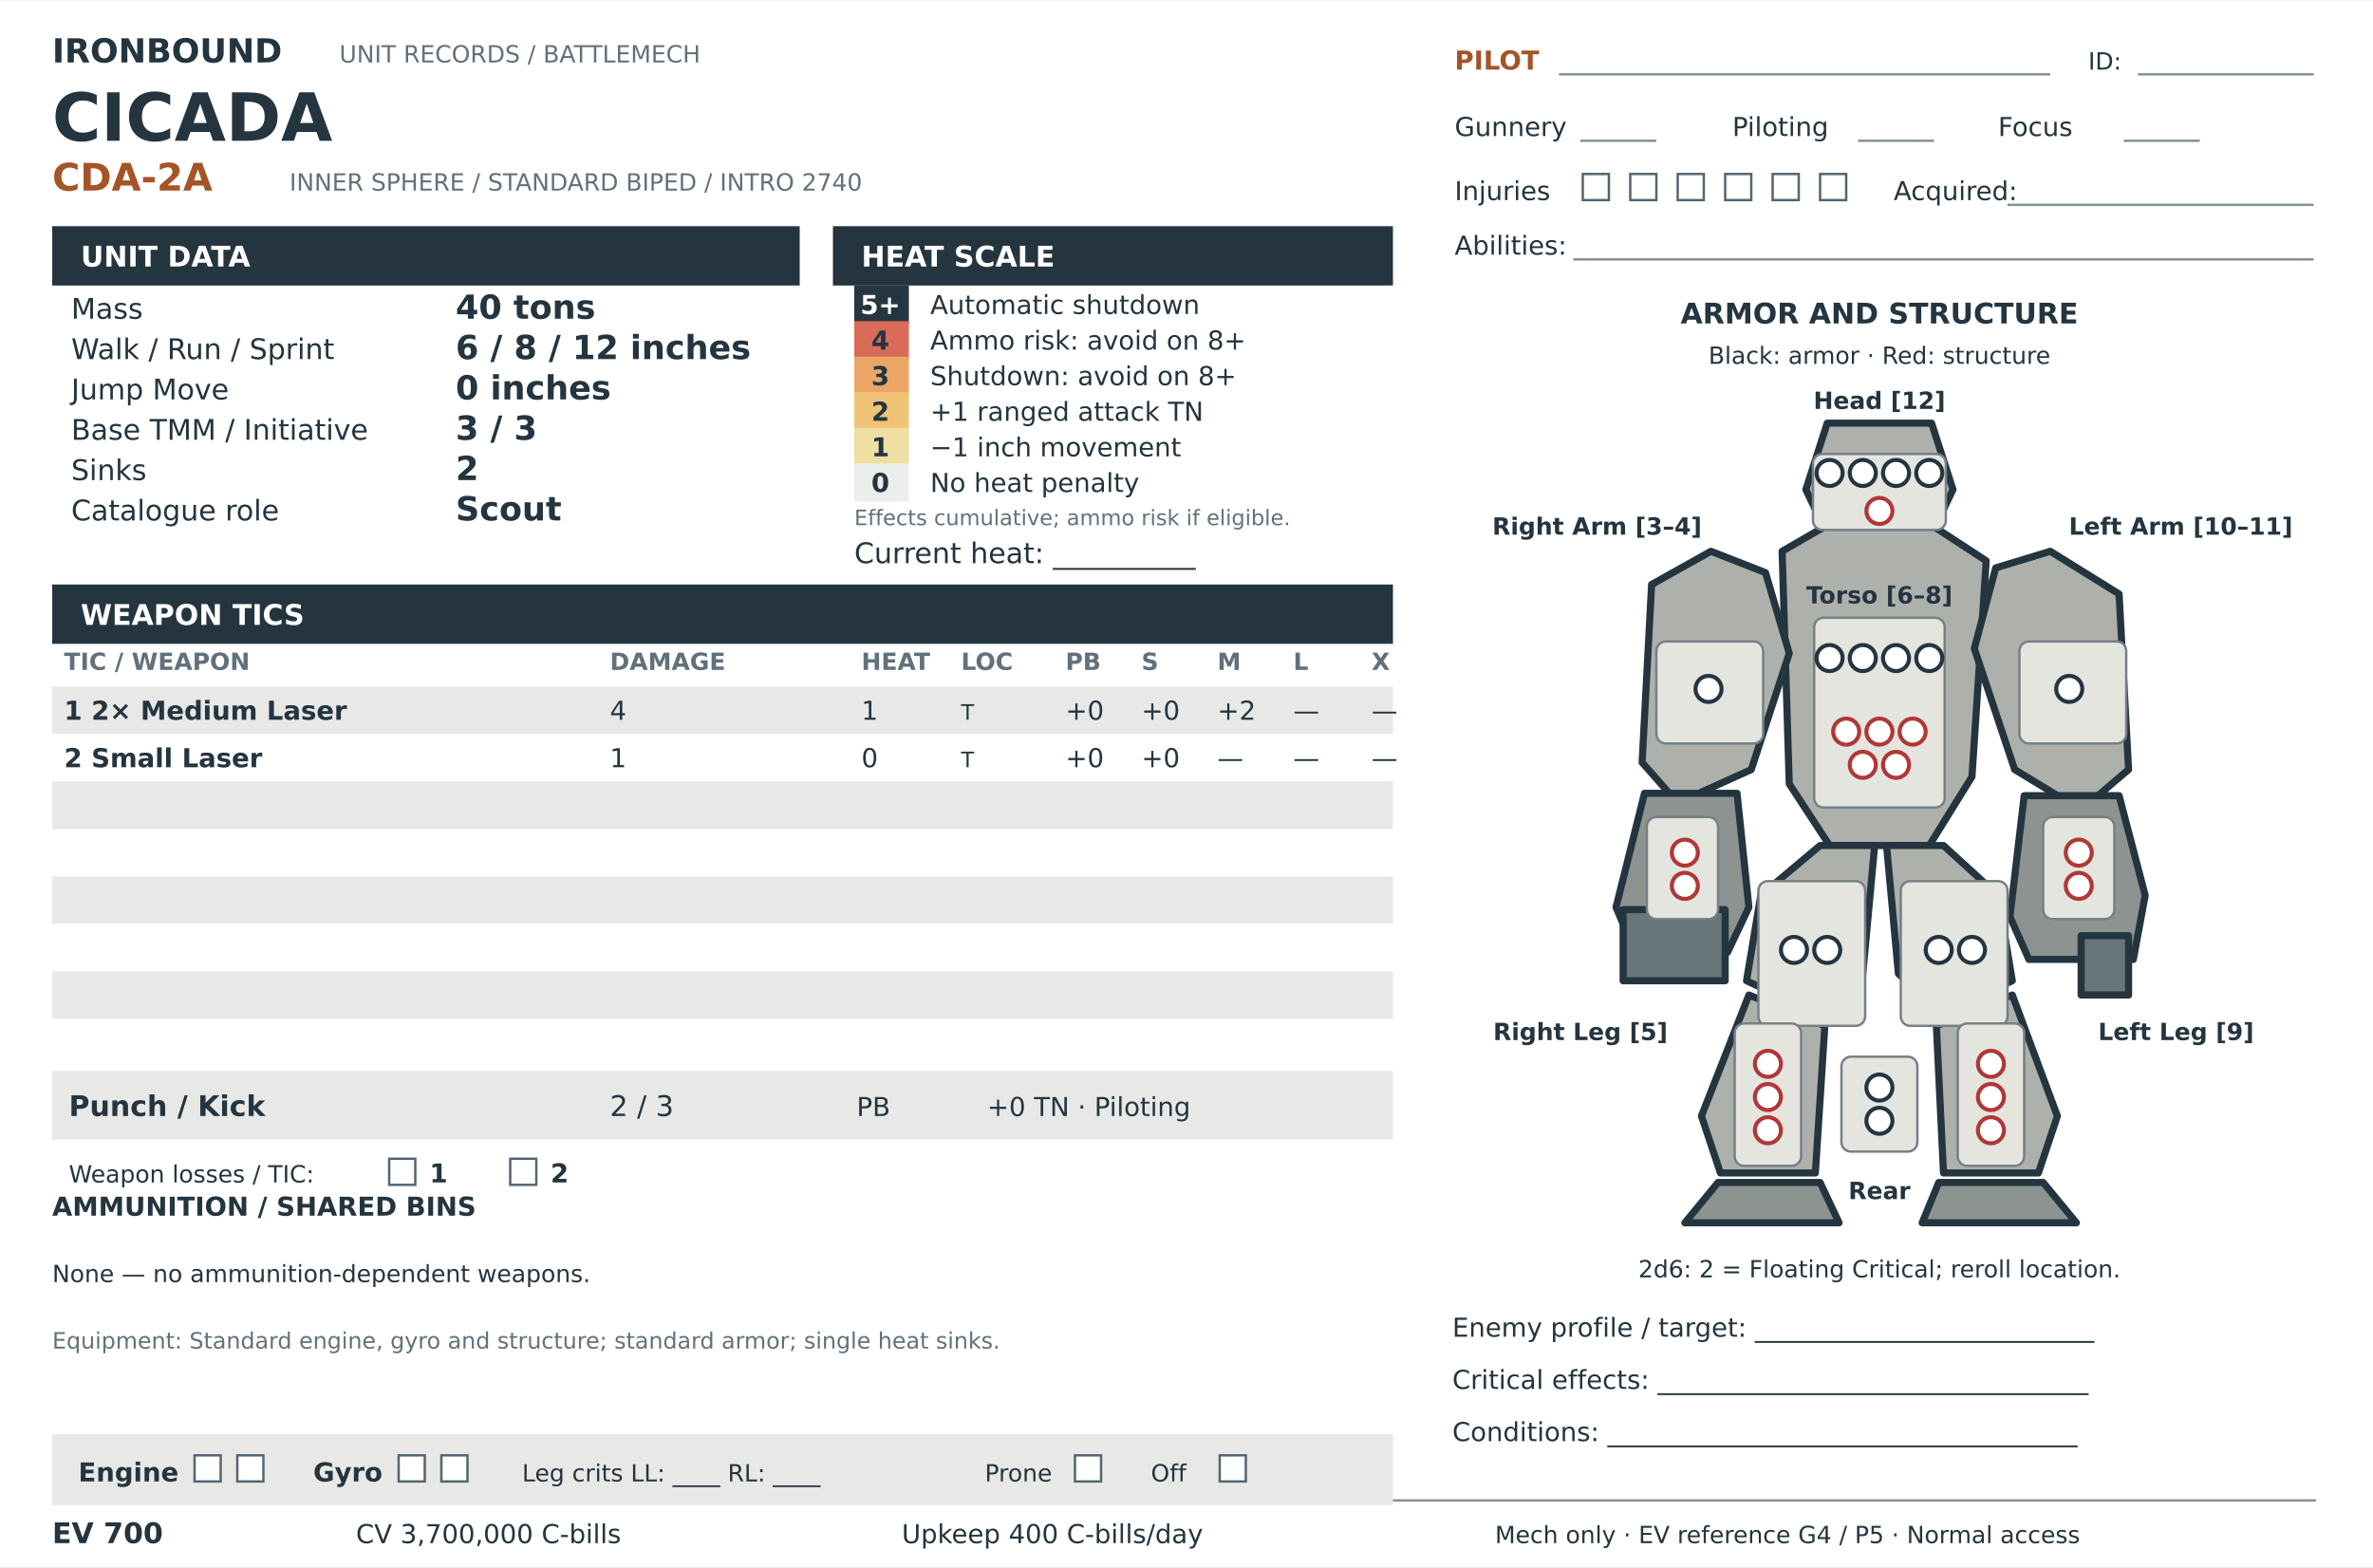
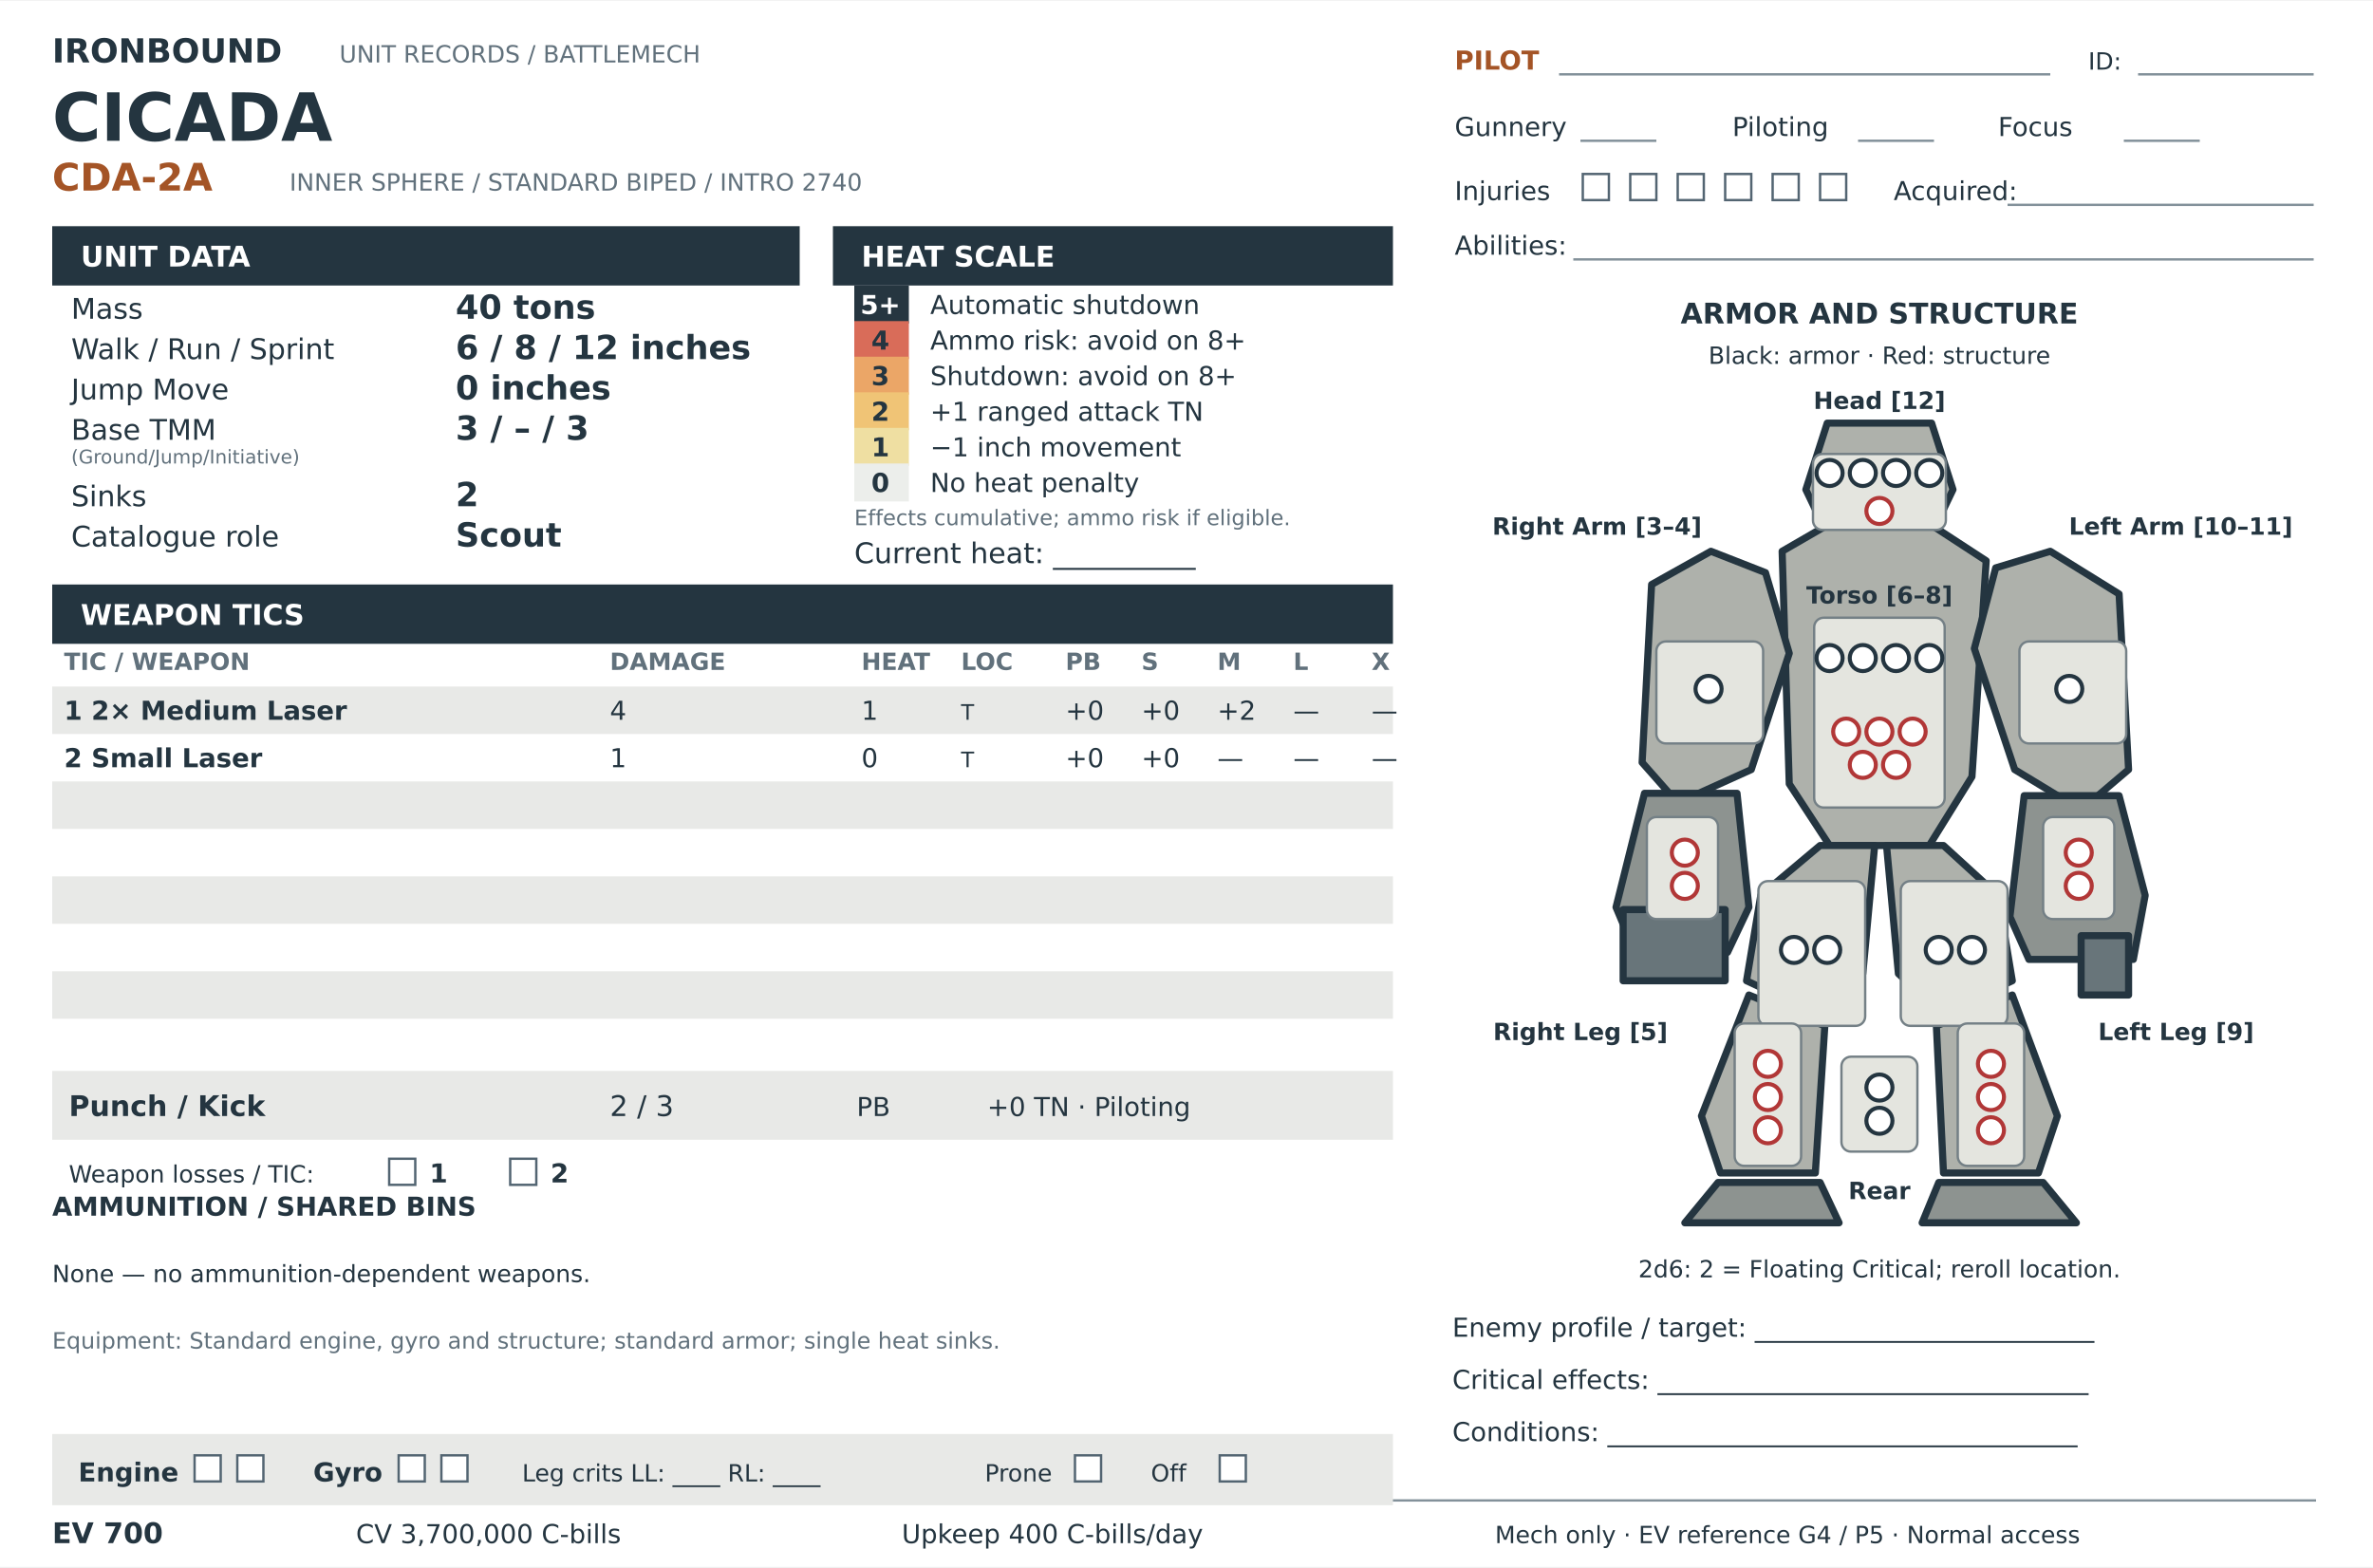
<svg xmlns="http://www.w3.org/2000/svg" width="277mm" height="183mm" viewBox="0 0 1000 660" role="img" aria-labelledby="title desc">
  <g font-family="Arial, Helvetica, sans-serif">
    <rect x="0" y="0" width="1000" height="660" rx="0" fill="#fff" stroke="none" />
    <text x="22" y="26" font-family="DejaVu Sans, Arial, sans-serif" font-size="14" font-weight="bold" fill="#243540" text-anchor="start">IRONBOUND</text>
    <text x="143" y="26" font-family="DejaVu Sans, Arial, sans-serif" font-size="10" fill="#61717c" text-anchor="start">UNIT RECORDS / BATTLEMECH</text>
    <text x="22" y="59" font-family="DejaVu Sans, Arial, sans-serif" font-size="28" font-weight="bold" fill="#243540" text-anchor="start">CICADA</text>
    <text x="22" y="80" font-family="DejaVu Sans, Arial, sans-serif" font-size="16" font-weight="bold" fill="#a45426" text-anchor="start">CDA-2A</text>
    <text x="122" y="80" font-family="DejaVu Sans, Arial, sans-serif" font-size="10" fill="#61717c" text-anchor="start">INNER SPHERE / STANDARD BIPED / INTRO 2740</text>
    <text x="613" y="29" font-family="DejaVu Sans, Arial, sans-serif" font-size="11" font-weight="bold" fill="#a45426" text-anchor="start">PILOT</text>
    <path d="M657 31H864" fill="none" stroke="#83919a" />
    <text x="880" y="29" font-family="DejaVu Sans, Arial, sans-serif" font-size="10" fill="#243540" text-anchor="start">ID:</text>
    <path d="M901 31H975" fill="none" stroke="#83919a" />
    <text x="613" y="57" font-family="DejaVu Sans, Arial, sans-serif" font-size="11" fill="#243540" text-anchor="start">Gunnery</text>
    <path d="M666 59H698" fill="none" stroke="#83919a" />
    <text x="730" y="57" font-family="DejaVu Sans, Arial, sans-serif" font-size="11" fill="#243540" text-anchor="start">Piloting</text>
    <path d="M783 59H815" fill="none" stroke="#83919a" />
    <text x="842" y="57" font-family="DejaVu Sans, Arial, sans-serif" font-size="11" fill="#243540" text-anchor="start">Focus</text>
    <path d="M895 59H927" fill="none" stroke="#83919a" />
    <text x="613" y="84" font-family="DejaVu Sans, Arial, sans-serif" font-size="11" fill="#243540" text-anchor="start">Injuries</text>
    <rect x="667" y="73" width="11" height="11" rx="0" fill="#fff" stroke="#536572" />
    <rect x="687" y="73" width="11" height="11" rx="0" fill="#fff" stroke="#536572" />
    <rect x="707" y="73" width="11" height="11" rx="0" fill="#fff" stroke="#536572" />
    <rect x="727" y="73" width="11" height="11" rx="0" fill="#fff" stroke="#536572" />
    <rect x="747" y="73" width="11" height="11" rx="0" fill="#fff" stroke="#536572" />
    <rect x="767" y="73" width="11" height="11" rx="0" fill="#fff" stroke="#536572" />
    <text x="798" y="84" font-family="DejaVu Sans, Arial, sans-serif" font-size="11" fill="#243540" text-anchor="start">Acquired:</text>
    <path d="M846 86H975" fill="none" stroke="#83919a" />
    <text x="613" y="107" font-family="DejaVu Sans, Arial, sans-serif" font-size="11" fill="#243540" text-anchor="start">Abilities:</text>
    <path d="M663 109H975" fill="none" stroke="#83919a" />
    <rect x="22" y="95" width="315" height="25" rx="0" fill="#243540" stroke="none" />
    <text x="34" y="112" font-family="DejaVu Sans, Arial, sans-serif" font-size="12" font-weight="bold" fill="#fff" text-anchor="start">UNIT DATA</text>
    <rect x="351" y="95" width="236" height="25" rx="0" fill="#243540" stroke="none" />
    <text x="363" y="112" font-family="DejaVu Sans, Arial, sans-serif" font-size="12" font-weight="bold" fill="#fff" text-anchor="start">HEAT SCALE</text>
    <text x="30" y="134" font-family="DejaVu Sans, Arial, sans-serif" font-size="12" fill="#243540" text-anchor="start">Mass</text>
    <text x="192" y="134" font-family="DejaVu Sans, Arial, sans-serif" font-size="14" font-weight="bold" fill="#243540" text-anchor="start">40 tons</text>
    <text x="30" y="151" font-family="DejaVu Sans, Arial, sans-serif" font-size="12" fill="#243540" text-anchor="start">Walk / Run / Sprint</text>
    <text x="192" y="151" font-family="DejaVu Sans, Arial, sans-serif" font-size="14" font-weight="bold" fill="#243540" text-anchor="start">6 / 8 / 12 inches</text>
    <text x="30" y="168" font-family="DejaVu Sans, Arial, sans-serif" font-size="12" fill="#243540" text-anchor="start">Jump Move</text>
    <text x="192" y="168" font-family="DejaVu Sans, Arial, sans-serif" font-size="14" font-weight="bold" fill="#243540" text-anchor="start">0 inches</text>
-     <text x="30" y="185" font-family="DejaVu Sans, Arial, sans-serif" font-size="12" fill="#243540" text-anchor="start">Base TMM / Initiative</text>
-     <text x="192" y="185" font-family="DejaVu Sans, Arial, sans-serif" font-size="14" font-weight="bold" fill="#243540" text-anchor="start">3 / 3</text>
-     <text x="30" y="202" font-family="DejaVu Sans, Arial, sans-serif" font-size="12" fill="#243540" text-anchor="start">Sinks</text>
-     <text x="192" y="202" font-family="DejaVu Sans, Arial, sans-serif" font-size="14" font-weight="bold" fill="#243540" text-anchor="start">2</text>
-     <text x="30" y="219" font-family="DejaVu Sans, Arial, sans-serif" font-size="12" fill="#243540" text-anchor="start">Catalogue role</text>
-     <text x="192" y="219" font-family="DejaVu Sans, Arial, sans-serif" font-size="14" font-weight="bold" fill="#243540" text-anchor="start">Scout</text>
+     <text x="30" y="185" font-family="DejaVu Sans, Arial, sans-serif" font-size="12" fill="#243540" text-anchor="start">Base TMM</text>
+     <text x="30" y="195" font-family="DejaVu Sans, Arial, sans-serif" font-size="8" fill="#61717c" text-anchor="start">(Ground/Jump/Initiative)</text>
+     <text x="192" y="185" font-family="DejaVu Sans, Arial, sans-serif" font-size="14" font-weight="bold" fill="#243540" text-anchor="start">3 / – / 3</text>
+     <text x="30" y="213" font-family="DejaVu Sans, Arial, sans-serif" font-size="12" fill="#243540" text-anchor="start">Sinks</text>
+     <text x="192" y="213" font-family="DejaVu Sans, Arial, sans-serif" font-size="14" font-weight="bold" fill="#243540" text-anchor="start">2</text>
+     <text x="30" y="230" font-family="DejaVu Sans, Arial, sans-serif" font-size="12" fill="#243540" text-anchor="start">Catalogue role</text>
+     <text x="192" y="230" font-family="DejaVu Sans, Arial, sans-serif" font-size="14" font-weight="bold" fill="#243540" text-anchor="start">Scout</text>
    <rect x="360" y="120" width="23" height="16" rx="0" fill="#263640" stroke="none" />
    <text x="371" y="132" font-family="DejaVu Sans, Arial, sans-serif" font-size="11" font-weight="bold" fill="#fff" text-anchor="middle">5+</text>
    <text x="392" y="132" font-family="DejaVu Sans, Arial, sans-serif" font-size="11" fill="#243540" text-anchor="start">Automatic shutdown</text>
    <rect x="360" y="135" width="23" height="16" rx="0" fill="#d96c59" stroke="none" />
    <text x="371" y="147" font-family="DejaVu Sans, Arial, sans-serif" font-size="11" font-weight="bold" fill="#243540" text-anchor="middle">4</text>
    <text x="392" y="147" font-family="DejaVu Sans, Arial, sans-serif" font-size="11" fill="#243540" text-anchor="start">Ammo risk: avoid on 8+</text>
    <rect x="360" y="150" width="23" height="16" rx="0" fill="#eba667" stroke="none" />
    <text x="371" y="162" font-family="DejaVu Sans, Arial, sans-serif" font-size="11" font-weight="bold" fill="#243540" text-anchor="middle">3</text>
    <text x="392" y="162" font-family="DejaVu Sans, Arial, sans-serif" font-size="11" fill="#243540" text-anchor="start">Shutdown: avoid on 8+</text>
    <rect x="360" y="165" width="23" height="16" rx="0" fill="#f0c476" stroke="none" />
    <text x="371" y="177" font-family="DejaVu Sans, Arial, sans-serif" font-size="11" font-weight="bold" fill="#243540" text-anchor="middle">2</text>
    <text x="392" y="177" font-family="DejaVu Sans, Arial, sans-serif" font-size="11" fill="#243540" text-anchor="start">+1 ranged attack TN</text>
    <rect x="360" y="180" width="23" height="16" rx="0" fill="#efdfa2" stroke="none" />
    <text x="371" y="192" font-family="DejaVu Sans, Arial, sans-serif" font-size="11" font-weight="bold" fill="#243540" text-anchor="middle">1</text>
    <text x="392" y="192" font-family="DejaVu Sans, Arial, sans-serif" font-size="11" fill="#243540" text-anchor="start">−1 inch movement</text>
    <rect x="360" y="195" width="23" height="16" rx="0" fill="#eceeeb" stroke="none" />
    <text x="371" y="207" font-family="DejaVu Sans, Arial, sans-serif" font-size="11" font-weight="bold" fill="#243540" text-anchor="middle">0</text>
    <text x="392" y="207" font-family="DejaVu Sans, Arial, sans-serif" font-size="11" fill="#243540" text-anchor="start">No heat penalty</text>
    <text x="360" y="221" font-family="DejaVu Sans, Arial, sans-serif" font-size="9" fill="#61717c" text-anchor="start">Effects cumulative; ammo risk if eligible.</text>
    <text x="360" y="237" font-family="DejaVu Sans, Arial, sans-serif" font-size="12" fill="#243540" text-anchor="start">Current heat: __________</text>
    <rect x="22" y="246" width="565" height="25" rx="0" fill="#243540" stroke="none" />
    <text x="34" y="263" font-family="DejaVu Sans, Arial, sans-serif" font-size="12" font-weight="bold" fill="#fff" text-anchor="start">WEAPON TICS</text>
    <text x="27" y="282" font-family="DejaVu Sans, Arial, sans-serif" font-size="10" font-weight="bold" fill="#61717c" text-anchor="start">TIC / WEAPON</text>
    <text x="257" y="282" font-family="DejaVu Sans, Arial, sans-serif" font-size="10" font-weight="bold" fill="#61717c" text-anchor="start">DAMAGE</text>
    <text x="363" y="282" font-family="DejaVu Sans, Arial, sans-serif" font-size="10" font-weight="bold" fill="#61717c" text-anchor="start">HEAT</text>
    <text x="405" y="282" font-family="DejaVu Sans, Arial, sans-serif" font-size="10" font-weight="bold" fill="#61717c" text-anchor="start">LOC</text>
    <text x="449" y="282" font-family="DejaVu Sans, Arial, sans-serif" font-size="10" font-weight="bold" fill="#61717c" text-anchor="start">PB</text>
    <text x="481" y="282" font-family="DejaVu Sans, Arial, sans-serif" font-size="10" font-weight="bold" fill="#61717c" text-anchor="start">S</text>
    <text x="513" y="282" font-family="DejaVu Sans, Arial, sans-serif" font-size="10" font-weight="bold" fill="#61717c" text-anchor="start">M</text>
    <text x="545" y="282" font-family="DejaVu Sans, Arial, sans-serif" font-size="10" font-weight="bold" fill="#61717c" text-anchor="start">L</text>
    <text x="578" y="282" font-family="DejaVu Sans, Arial, sans-serif" font-size="10" font-weight="bold" fill="#61717c" text-anchor="start">X</text>
    <rect x="22" y="289" width="565" height="20" rx="0" fill="#e8e9e7" stroke="none" />
    <text x="27" y="303" font-family="DejaVu Sans, Arial, sans-serif" font-size="11" font-weight="bold" fill="#243540" text-anchor="start">1  2× Medium Laser</text>
    <text x="257" y="303" font-family="DejaVu Sans, Arial, sans-serif" font-size="11" fill="#243540" text-anchor="start">4</text>
    <text x="363" y="303" font-family="DejaVu Sans, Arial, sans-serif" font-size="11" fill="#243540" text-anchor="start">1</text>
    <text x="405" y="303" font-family="DejaVu Sans, Arial, sans-serif" font-size="9" fill="#243540" text-anchor="start">T</text>
    <text x="449" y="303" font-family="DejaVu Sans, Arial, sans-serif" font-size="11" fill="#243540" text-anchor="start">+0</text>
    <text x="481" y="303" font-family="DejaVu Sans, Arial, sans-serif" font-size="11" fill="#243540" text-anchor="start">+0</text>
    <text x="513" y="303" font-family="DejaVu Sans, Arial, sans-serif" font-size="11" fill="#243540" text-anchor="start">+2</text>
    <text x="545" y="303" font-family="DejaVu Sans, Arial, sans-serif" font-size="11" fill="#243540" text-anchor="start">—</text>
    <text x="578" y="303" font-family="DejaVu Sans, Arial, sans-serif" font-size="11" fill="#243540" text-anchor="start">—</text>
    <text x="27" y="323" font-family="DejaVu Sans, Arial, sans-serif" font-size="11" font-weight="bold" fill="#243540" text-anchor="start">2  Small Laser</text>
    <text x="257" y="323" font-family="DejaVu Sans, Arial, sans-serif" font-size="11" fill="#243540" text-anchor="start">1</text>
    <text x="363" y="323" font-family="DejaVu Sans, Arial, sans-serif" font-size="11" fill="#243540" text-anchor="start">0</text>
    <text x="405" y="323" font-family="DejaVu Sans, Arial, sans-serif" font-size="9" fill="#243540" text-anchor="start">T</text>
    <text x="449" y="323" font-family="DejaVu Sans, Arial, sans-serif" font-size="11" fill="#243540" text-anchor="start">+0</text>
    <text x="481" y="323" font-family="DejaVu Sans, Arial, sans-serif" font-size="11" fill="#243540" text-anchor="start">+0</text>
    <text x="513" y="323" font-family="DejaVu Sans, Arial, sans-serif" font-size="11" fill="#243540" text-anchor="start">—</text>
    <text x="545" y="323" font-family="DejaVu Sans, Arial, sans-serif" font-size="11" fill="#243540" text-anchor="start">—</text>
    <text x="578" y="323" font-family="DejaVu Sans, Arial, sans-serif" font-size="11" fill="#243540" text-anchor="start">—</text>
    <rect x="22" y="329" width="565" height="20" rx="0" fill="#e8e9e7" stroke="none" />
    <text x="27" y="343" font-family="DejaVu Sans, Arial, sans-serif" font-size="11" font-weight="bold" fill="#243540" text-anchor="start" />
    <text x="257" y="343" font-family="DejaVu Sans, Arial, sans-serif" font-size="11" fill="#243540" text-anchor="start" />
    <text x="363" y="343" font-family="DejaVu Sans, Arial, sans-serif" font-size="11" fill="#243540" text-anchor="start" />
    <text x="405" y="343" font-family="DejaVu Sans, Arial, sans-serif" font-size="9" fill="#243540" text-anchor="start" />
    <text x="449" y="343" font-family="DejaVu Sans, Arial, sans-serif" font-size="11" fill="#243540" text-anchor="start" />
    <text x="481" y="343" font-family="DejaVu Sans, Arial, sans-serif" font-size="11" fill="#243540" text-anchor="start" />
    <text x="513" y="343" font-family="DejaVu Sans, Arial, sans-serif" font-size="11" fill="#243540" text-anchor="start" />
    <text x="545" y="343" font-family="DejaVu Sans, Arial, sans-serif" font-size="11" fill="#243540" text-anchor="start" />
    <text x="578" y="343" font-family="DejaVu Sans, Arial, sans-serif" font-size="11" fill="#243540" text-anchor="start" />
    <text x="27" y="363" font-family="DejaVu Sans, Arial, sans-serif" font-size="11" font-weight="bold" fill="#243540" text-anchor="start" />
    <text x="257" y="363" font-family="DejaVu Sans, Arial, sans-serif" font-size="11" fill="#243540" text-anchor="start" />
    <text x="363" y="363" font-family="DejaVu Sans, Arial, sans-serif" font-size="11" fill="#243540" text-anchor="start" />
    <text x="405" y="363" font-family="DejaVu Sans, Arial, sans-serif" font-size="9" fill="#243540" text-anchor="start" />
    <text x="449" y="363" font-family="DejaVu Sans, Arial, sans-serif" font-size="11" fill="#243540" text-anchor="start" />
    <text x="481" y="363" font-family="DejaVu Sans, Arial, sans-serif" font-size="11" fill="#243540" text-anchor="start" />
    <text x="513" y="363" font-family="DejaVu Sans, Arial, sans-serif" font-size="11" fill="#243540" text-anchor="start" />
    <text x="545" y="363" font-family="DejaVu Sans, Arial, sans-serif" font-size="11" fill="#243540" text-anchor="start" />
    <text x="578" y="363" font-family="DejaVu Sans, Arial, sans-serif" font-size="11" fill="#243540" text-anchor="start" />
    <rect x="22" y="369" width="565" height="20" rx="0" fill="#e8e9e7" stroke="none" />
    <text x="27" y="383" font-family="DejaVu Sans, Arial, sans-serif" font-size="11" font-weight="bold" fill="#243540" text-anchor="start" />
    <text x="257" y="383" font-family="DejaVu Sans, Arial, sans-serif" font-size="11" fill="#243540" text-anchor="start" />
    <text x="363" y="383" font-family="DejaVu Sans, Arial, sans-serif" font-size="11" fill="#243540" text-anchor="start" />
    <text x="405" y="383" font-family="DejaVu Sans, Arial, sans-serif" font-size="11" fill="#243540" text-anchor="start" />
    <text x="449" y="383" font-family="DejaVu Sans, Arial, sans-serif" font-size="11" fill="#243540" text-anchor="start" />
    <text x="481" y="383" font-family="DejaVu Sans, Arial, sans-serif" font-size="11" fill="#243540" text-anchor="start" />
    <text x="513" y="383" font-family="DejaVu Sans, Arial, sans-serif" font-size="11" fill="#243540" text-anchor="start" />
    <text x="545" y="383" font-family="DejaVu Sans, Arial, sans-serif" font-size="11" fill="#243540" text-anchor="start" />
    <text x="578" y="383" font-family="DejaVu Sans, Arial, sans-serif" font-size="11" fill="#243540" text-anchor="start" />
    <text x="27" y="403" font-family="DejaVu Sans, Arial, sans-serif" font-size="11" font-weight="bold" fill="#243540" text-anchor="start" />
    <text x="257" y="403" font-family="DejaVu Sans, Arial, sans-serif" font-size="11" fill="#243540" text-anchor="start" />
    <text x="363" y="403" font-family="DejaVu Sans, Arial, sans-serif" font-size="11" fill="#243540" text-anchor="start" />
    <text x="405" y="403" font-family="DejaVu Sans, Arial, sans-serif" font-size="11" fill="#243540" text-anchor="start" />
    <text x="449" y="403" font-family="DejaVu Sans, Arial, sans-serif" font-size="11" fill="#243540" text-anchor="start" />
    <text x="481" y="403" font-family="DejaVu Sans, Arial, sans-serif" font-size="11" fill="#243540" text-anchor="start" />
    <text x="513" y="403" font-family="DejaVu Sans, Arial, sans-serif" font-size="11" fill="#243540" text-anchor="start" />
    <text x="545" y="403" font-family="DejaVu Sans, Arial, sans-serif" font-size="11" fill="#243540" text-anchor="start" />
    <text x="578" y="403" font-family="DejaVu Sans, Arial, sans-serif" font-size="11" fill="#243540" text-anchor="start" />
    <rect x="22" y="409" width="565" height="20" rx="0" fill="#e8e9e7" stroke="none" />
    <text x="27" y="423" font-family="DejaVu Sans, Arial, sans-serif" font-size="11" font-weight="bold" fill="#243540" text-anchor="start" />
    <text x="257" y="423" font-family="DejaVu Sans, Arial, sans-serif" font-size="11" fill="#243540" text-anchor="start" />
    <text x="363" y="423" font-family="DejaVu Sans, Arial, sans-serif" font-size="11" fill="#243540" text-anchor="start" />
    <text x="405" y="423" font-family="DejaVu Sans, Arial, sans-serif" font-size="11" fill="#243540" text-anchor="start" />
    <text x="449" y="423" font-family="DejaVu Sans, Arial, sans-serif" font-size="11" fill="#243540" text-anchor="start" />
    <text x="481" y="423" font-family="DejaVu Sans, Arial, sans-serif" font-size="11" fill="#243540" text-anchor="start" />
    <text x="513" y="423" font-family="DejaVu Sans, Arial, sans-serif" font-size="11" fill="#243540" text-anchor="start" />
    <text x="545" y="423" font-family="DejaVu Sans, Arial, sans-serif" font-size="11" fill="#243540" text-anchor="start" />
    <text x="578" y="423" font-family="DejaVu Sans, Arial, sans-serif" font-size="11" fill="#243540" text-anchor="start" />
    <text x="27" y="443" font-family="DejaVu Sans, Arial, sans-serif" font-size="11" font-weight="bold" fill="#243540" text-anchor="start" />
    <text x="257" y="443" font-family="DejaVu Sans, Arial, sans-serif" font-size="11" fill="#243540" text-anchor="start" />
    <text x="363" y="443" font-family="DejaVu Sans, Arial, sans-serif" font-size="11" fill="#243540" text-anchor="start" />
    <text x="405" y="443" font-family="DejaVu Sans, Arial, sans-serif" font-size="11" fill="#243540" text-anchor="start" />
    <text x="449" y="443" font-family="DejaVu Sans, Arial, sans-serif" font-size="11" fill="#243540" text-anchor="start" />
    <text x="481" y="443" font-family="DejaVu Sans, Arial, sans-serif" font-size="11" fill="#243540" text-anchor="start" />
    <text x="513" y="443" font-family="DejaVu Sans, Arial, sans-serif" font-size="11" fill="#243540" text-anchor="start" />
    <text x="545" y="443" font-family="DejaVu Sans, Arial, sans-serif" font-size="11" fill="#243540" text-anchor="start" />
    <text x="578" y="443" font-family="DejaVu Sans, Arial, sans-serif" font-size="11" fill="#243540" text-anchor="start" />
    <rect x="22" y="451" width="565" height="29" rx="0" fill="#e8e9e7" stroke="none" />
    <text x="29" y="470" font-family="DejaVu Sans, Arial, sans-serif" font-size="12" font-weight="bold" fill="#243540" text-anchor="start">Punch / Kick</text>
    <text x="257" y="470" font-family="DejaVu Sans, Arial, sans-serif" font-size="12" fill="#243540" text-anchor="start">2 / 3</text>
    <text x="361" y="470" font-family="DejaVu Sans, Arial, sans-serif" font-size="11" fill="#243540" text-anchor="start">PB</text>
    <text x="416" y="470" font-family="DejaVu Sans, Arial, sans-serif" font-size="11" fill="#243540" text-anchor="start">+0 TN · Piloting</text>
    <g transform="translate(612 120)">
      <text x="180" y="16" font-family="DejaVu Sans, Arial, sans-serif" font-size="12" font-weight="bold" fill="#243540" text-anchor="middle">ARMOR AND STRUCTURE</text>
      <text x="180" y="33" font-family="DejaVu Sans, Arial, sans-serif" font-size="10" fill="#243540" text-anchor="middle">Black: armor · Red: structure</text>
      <path d="M158 58H202L211 86L200 109H160L149 86Z" fill="#aeb1ab" stroke="#243540" stroke-width="3" stroke-linejoin="round" />
      <path d="M139 112L158 101H202L225 116L219 207L201 236H159L142 210Z" fill="#aeb1ab" stroke="#243540" stroke-width="3" stroke-linejoin="round" />
      <path d="M132 121L109 112L84 126L80 201L95 218L126 204L142 155Z" fill="#aeb1ab" stroke="#243540" stroke-width="3" stroke-linejoin="round" />
      <path d="M229 119L252 112L281 130L285 204L265 221L237 204L220 153Z" fill="#aeb1ab" stroke="#243540" stroke-width="3" stroke-linejoin="round" />
      <path d="M81 214H120L125 262L116 281H77L69 262Z" fill="#8d9390" stroke="#243540" stroke-width="3" stroke-linejoin="round" />
      <path d="M241 215H281L292 257L287 284H243L235 266Z" fill="#8d9390" stroke="#243540" stroke-width="3" stroke-linejoin="round" />
      <path d="M72 263H115V293H72Z" fill="#68757a" stroke="#243540" stroke-width="3" stroke-linejoin="round" />
      <path d="M265 274H285V299H265Z" fill="#68757a" stroke="#243540" stroke-width="3" stroke-linejoin="round" />
      <path d="M155 236H178L173 290L154 307L124 293L130 257Z" fill="#aeb1ab" stroke="#243540" stroke-width="3" stroke-linejoin="round" />
      <path d="M183 236H207L230 257L236 293L206 307L188 290Z" fill="#aeb1ab" stroke="#243540" stroke-width="3" stroke-linejoin="round" />
      <path d="M125 299L157 312L153 374H113L105 350Z" fill="#aeb1ab" stroke="#243540" stroke-width="3" stroke-linejoin="round" />
      <path d="M204 312L236 299L255 350L247 374H207Z" fill="#aeb1ab" stroke="#243540" stroke-width="3" stroke-linejoin="round" />
      <path d="M112 378H155L163 395H98Z" fill="#8d9390" stroke="#243540" stroke-width="3" stroke-linejoin="round" />
      <path d="M205 378H249L263 395H198Z" fill="#8d9390" stroke="#243540" stroke-width="3" stroke-linejoin="round" />
      <rect x="152" y="71" width="56" height="32" rx="4" fill="#e4e5df" stroke="#748086" />
      <rect x="152.5" y="140" width="55" height="80" rx="4" fill="#e4e5df" stroke="#748086" />
      <rect x="86" y="150" width="45" height="43" rx="4" fill="#e4e5df" stroke="#748086" />
      <rect x="239" y="150" width="45" height="43" rx="4" fill="#e4e5df" stroke="#748086" />
      <rect x="82" y="224" width="30" height="43" rx="4" fill="#e4e5df" stroke="#748086" />
      <rect x="249" y="224" width="30" height="43" rx="4" fill="#e4e5df" stroke="#748086" />
      <rect x="129" y="251" width="45" height="61" rx="4" fill="#e4e5df" stroke="#748086" />
      <rect x="189" y="251" width="45" height="61" rx="4" fill="#e4e5df" stroke="#748086" />
      <rect x="119" y="311" width="28" height="60" rx="4" fill="#e4e5df" stroke="#748086" />
      <rect x="213" y="311" width="28" height="60" rx="4" fill="#e4e5df" stroke="#748086" />
      <rect x="164" y="325" width="32" height="40" rx="4" fill="#e4e5df" stroke="#748086" />
      <text x="180" y="52" font-family="DejaVu Sans, Arial, sans-serif" font-size="10" font-weight="bold" fill="#243540" text-anchor="middle">Head [12]</text>
      <text x="180" y="134" font-family="DejaVu Sans, Arial, sans-serif" font-size="10" font-weight="bold" fill="#243540" text-anchor="middle">Torso [6–8]</text>
      <text x="61" y="105" font-family="DejaVu Sans, Arial, sans-serif" font-size="10" font-weight="bold" fill="#243540" text-anchor="middle">Right Arm [3–4]</text>
      <text x="307" y="105" font-family="DejaVu Sans, Arial, sans-serif" font-size="10" font-weight="bold" fill="#243540" text-anchor="middle">Left Arm [10–11]</text>
      <text x="54" y="318" font-family="DejaVu Sans, Arial, sans-serif" font-size="10" font-weight="bold" fill="#243540" text-anchor="middle">Right Leg [5]</text>
      <text x="305" y="318" font-family="DejaVu Sans, Arial, sans-serif" font-size="10" font-weight="bold" fill="#243540" text-anchor="middle">Left Leg [9]</text>
      <text x="180" y="385" font-family="DejaVu Sans, Arial, sans-serif" font-size="10" font-weight="bold" fill="#243540" text-anchor="middle">Rear</text>
      <text x="180" y="418" font-family="DejaVu Sans, Arial, sans-serif" font-size="10" fill="#243540" text-anchor="middle">2d6: 2 = Floating Critical; reroll location.</text>
      <text x="0" y="443" font-family="DejaVu Sans, Arial, sans-serif" font-size="11" fill="#243540" text-anchor="start">Enemy profile / target: __________________________</text>
      <text x="0" y="465" font-family="DejaVu Sans, Arial, sans-serif" font-size="11" fill="#243540" text-anchor="start">Critical effects: _________________________________</text>
      <text x="0" y="487" font-family="DejaVu Sans, Arial, sans-serif" font-size="11" fill="#243540" text-anchor="start">Conditions: ____________________________________</text>
      <circle cx="159" cy="79" r="5.5" fill="#fff" stroke="#243540" stroke-width="1.7" />
      <circle cx="173" cy="79" r="5.5" fill="#fff" stroke="#243540" stroke-width="1.7" />
      <circle cx="187" cy="79" r="5.5" fill="#fff" stroke="#243540" stroke-width="1.7" />
      <circle cx="201" cy="79" r="5.5" fill="#fff" stroke="#243540" stroke-width="1.7" />
      <circle cx="180" cy="95" r="5.5" fill="#fff" stroke="#b13737" stroke-width="1.7" />
      <circle cx="159" cy="157" r="5.5" fill="#fff" stroke="#243540" stroke-width="1.7" />
      <circle cx="173" cy="157" r="5.5" fill="#fff" stroke="#243540" stroke-width="1.7" />
      <circle cx="187" cy="157" r="5.5" fill="#fff" stroke="#243540" stroke-width="1.7" />
      <circle cx="201" cy="157" r="5.5" fill="#fff" stroke="#243540" stroke-width="1.7" />
      <circle cx="166" cy="188" r="5.5" fill="#fff" stroke="#b13737" stroke-width="1.7" />
      <circle cx="180" cy="188" r="5.5" fill="#fff" stroke="#b13737" stroke-width="1.7" />
      <circle cx="194" cy="188" r="5.5" fill="#fff" stroke="#b13737" stroke-width="1.7" />
      <circle cx="173" cy="202" r="5.5" fill="#fff" stroke="#b13737" stroke-width="1.7" />
      <circle cx="187" cy="202" r="5.5" fill="#fff" stroke="#b13737" stroke-width="1.7" />
      <circle cx="108" cy="170" r="5.5" fill="#fff" stroke="#243540" stroke-width="1.7" />
      <circle cx="260" cy="170" r="5.5" fill="#fff" stroke="#243540" stroke-width="1.7" />
      <circle cx="98" cy="239" r="5.5" fill="#fff" stroke="#b13737" stroke-width="1.7" />
      <circle cx="98" cy="253" r="5.5" fill="#fff" stroke="#b13737" stroke-width="1.7" />
      <circle cx="264" cy="239" r="5.5" fill="#fff" stroke="#b13737" stroke-width="1.7" />
      <circle cx="264" cy="253" r="5.5" fill="#fff" stroke="#b13737" stroke-width="1.7" />
      <circle cx="144" cy="280" r="5.5" fill="#fff" stroke="#243540" stroke-width="1.7" />
      <circle cx="158" cy="280" r="5.5" fill="#fff" stroke="#243540" stroke-width="1.7" />
      <circle cx="205" cy="280" r="5.5" fill="#fff" stroke="#243540" stroke-width="1.7" />
      <circle cx="219" cy="280" r="5.5" fill="#fff" stroke="#243540" stroke-width="1.7" />
      <circle cx="133" cy="328" r="5.5" fill="#fff" stroke="#b13737" stroke-width="1.7" />
      <circle cx="133" cy="342" r="5.5" fill="#fff" stroke="#b13737" stroke-width="1.7" />
      <circle cx="133" cy="356" r="5.5" fill="#fff" stroke="#b13737" stroke-width="1.7" />
      <circle cx="227" cy="328" r="5.5" fill="#fff" stroke="#b13737" stroke-width="1.7" />
      <circle cx="227" cy="342" r="5.5" fill="#fff" stroke="#b13737" stroke-width="1.7" />
      <circle cx="227" cy="356" r="5.5" fill="#fff" stroke="#b13737" stroke-width="1.7" />
      <circle cx="180" cy="338" r="5.5" fill="#fff" stroke="#243540" stroke-width="1.7" />
      <circle cx="180" cy="352" r="5.5" fill="#fff" stroke="#243540" stroke-width="1.7" />
    </g>
    <path d="M22 632H976" fill="none" stroke="#83919a" />
    <text x="22" y="650" font-family="DejaVu Sans, Arial, sans-serif" font-size="12" font-weight="bold" fill="#243540" text-anchor="start">EV 700</text>
    <text x="150" y="650" font-family="DejaVu Sans, Arial, sans-serif" font-size="11" fill="#243540" text-anchor="start">CV 3,700,000 C-bills</text>
    <text x="380" y="650" font-family="DejaVu Sans, Arial, sans-serif" font-size="11" fill="#243540" text-anchor="start">Upkeep 400 C-bills/day</text>
    <text x="630" y="650" font-family="DejaVu Sans, Arial, sans-serif" font-size="10" fill="#243540" text-anchor="start">Mech only · EV reference G4 / P5 · Normal access</text>
    <text x="29" y="498" font-family="DejaVu Sans, Arial, sans-serif" font-size="10" fill="#243540" text-anchor="start">Weapon losses / TIC:</text>
    <rect x="164" y="488" width="11" height="11" fill="#fff" stroke="#536572" />
    <text x="181" y="498" font-family="DejaVu Sans, Arial, sans-serif" font-size="11" fill="#243540" text-anchor="start" font-weight="bold">1</text>
    <rect x="215" y="488" width="11" height="11" fill="#fff" stroke="#536572" />
    <text x="232" y="498" font-family="DejaVu Sans, Arial, sans-serif" font-size="11" fill="#243540" text-anchor="start" font-weight="bold">2</text>
    <text x="22" y="512" font-family="DejaVu Sans, Arial, sans-serif" font-size="11" fill="#243540" text-anchor="start" font-weight="bold">AMMUNITION / SHARED BINS</text>
    <text x="22" y="540" font-family="DejaVu Sans, Arial, sans-serif" font-size="10" fill="#243540" text-anchor="start">None — no ammunition-dependent weapons.</text>
    <text x="22" y="568" font-family="DejaVu Sans, Arial, sans-serif" font-size="9.5" fill="#61717c" text-anchor="start">Equipment: Standard engine, gyro and structure; standard armor; single heat sinks.</text>
    <rect x="22" y="604" width="565" height="30" fill="#e8e9e7" stroke="none" />
    <text x="33" y="624" font-family="DejaVu Sans, Arial, sans-serif" font-size="11" fill="#243540" text-anchor="start" font-weight="bold">Engine</text>
    <rect x="82" y="613" width="11" height="11" fill="#fff" stroke="#536572" />
    <rect x="100" y="613" width="11" height="11" fill="#fff" stroke="#536572" />
    <text x="132" y="624" font-family="DejaVu Sans, Arial, sans-serif" font-size="11" fill="#243540" text-anchor="start" font-weight="bold">Gyro</text>
    <rect x="168" y="613" width="11" height="11" fill="#fff" stroke="#536572" />
    <rect x="186" y="613" width="11" height="11" fill="#fff" stroke="#536572" />
    <text x="220" y="624" font-family="DejaVu Sans, Arial, sans-serif" font-size="10" fill="#243540" text-anchor="start">Leg crits LL: ____  RL: ____</text>
    <text x="415" y="624" font-family="DejaVu Sans, Arial, sans-serif" font-size="10" fill="#243540" text-anchor="start">Prone</text>
    <rect x="453" y="613" width="11" height="11" fill="#fff" stroke="#536572" />
    <text x="485" y="624" font-family="DejaVu Sans, Arial, sans-serif" font-size="10" fill="#243540" text-anchor="start">Off</text>
    <rect x="514" y="613" width="11" height="11" fill="#fff" stroke="#536572" />
  </g>
</svg>
